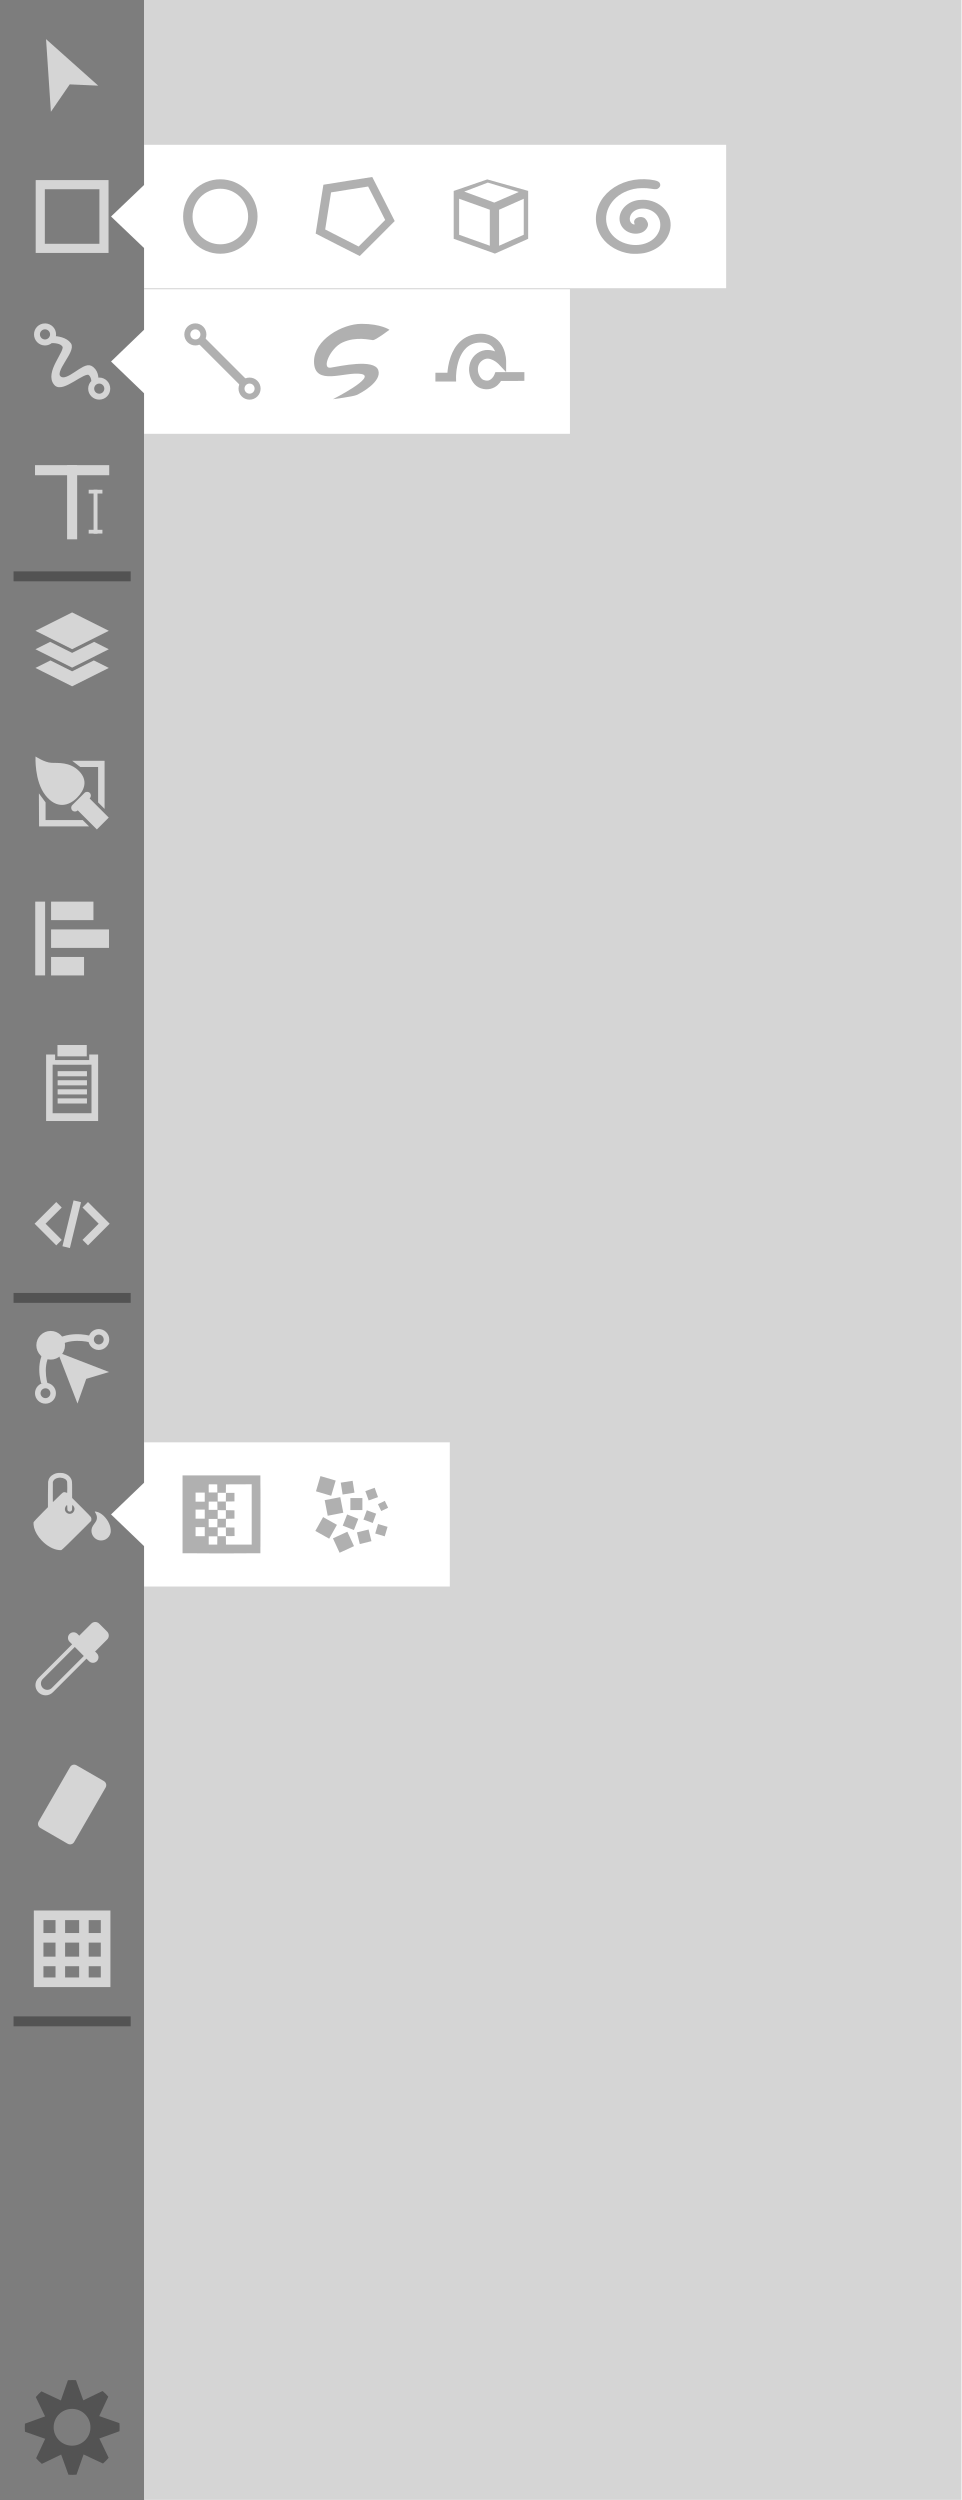
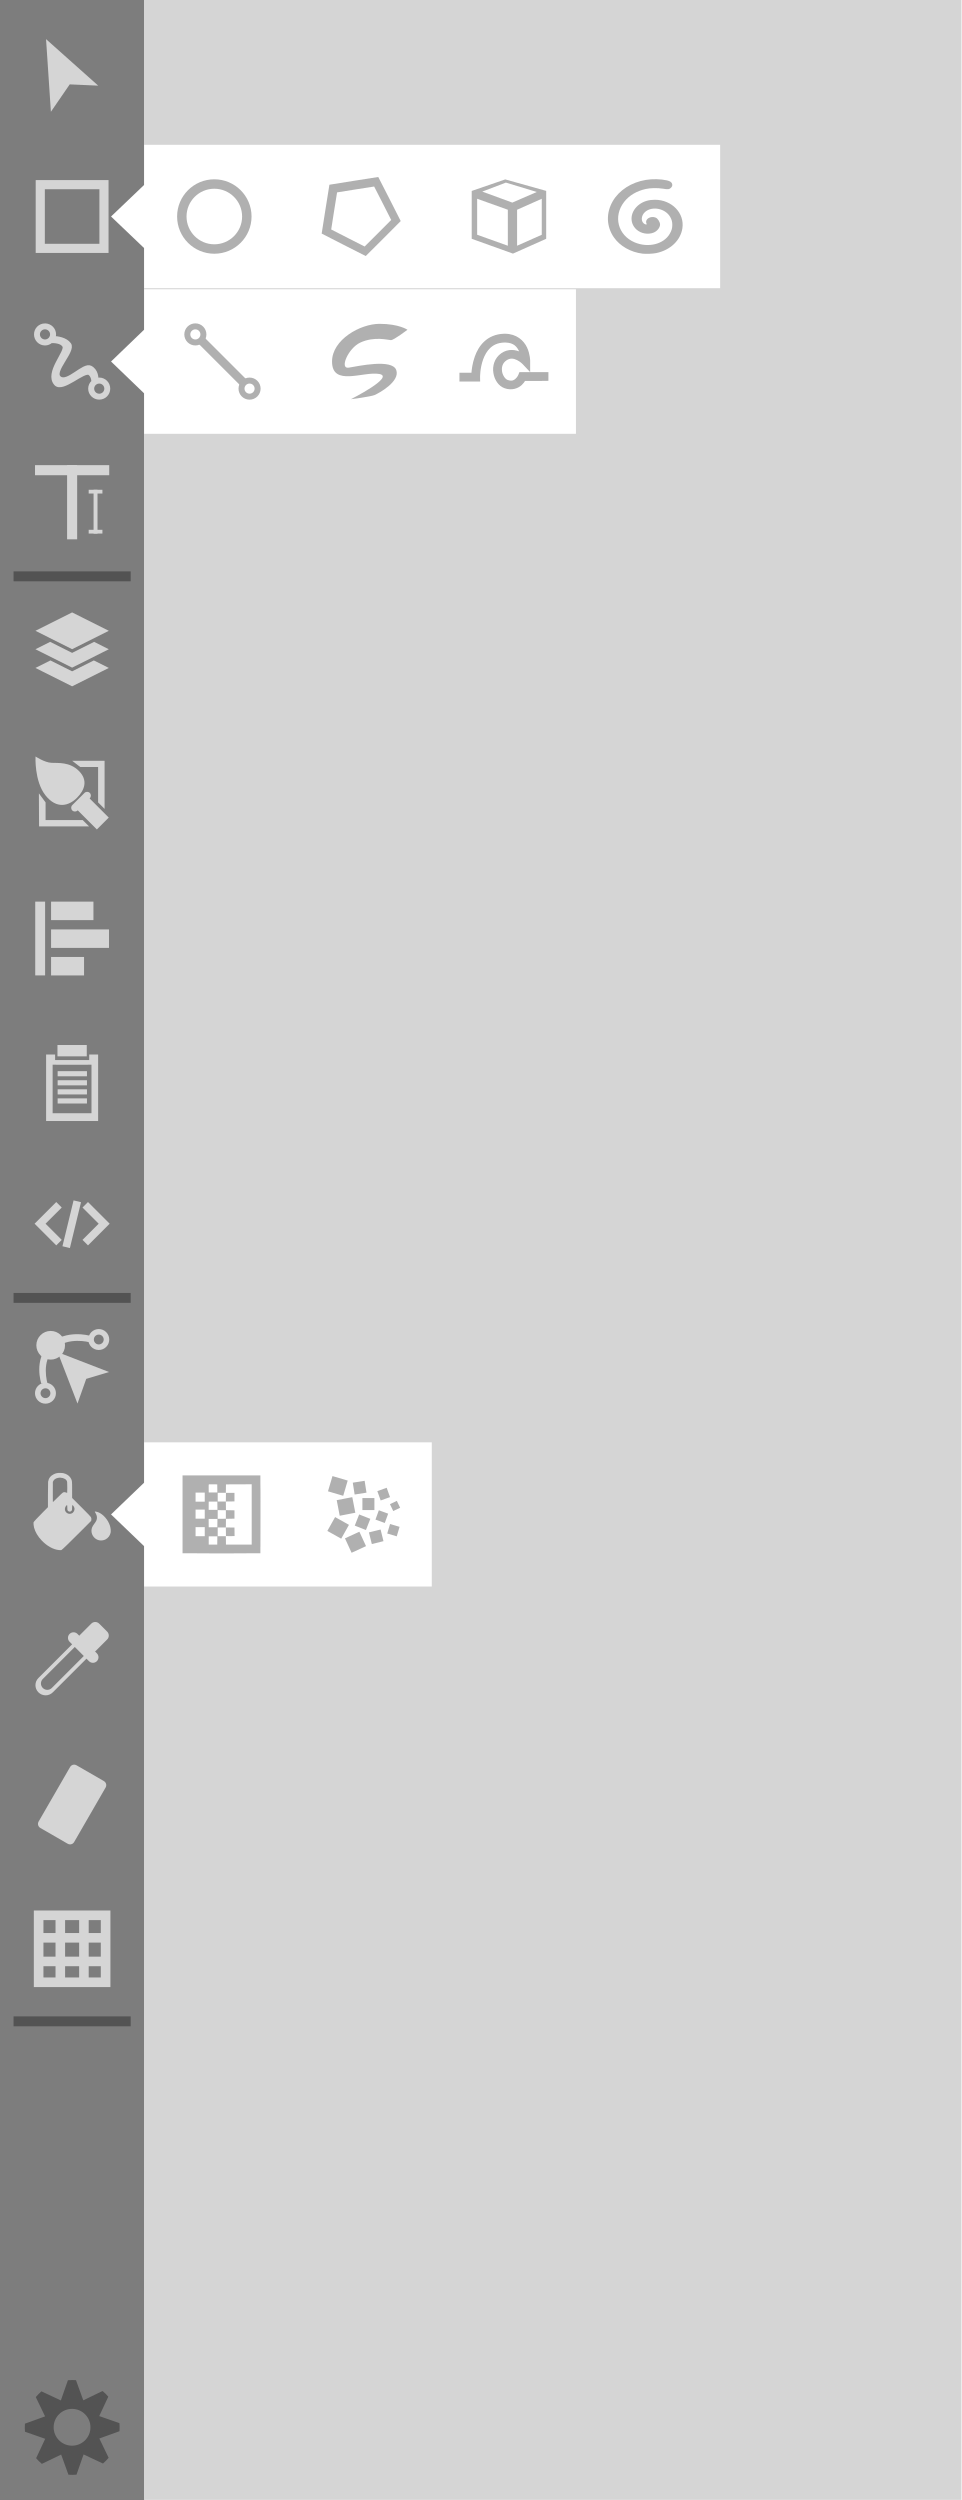
<svg xmlns="http://www.w3.org/2000/svg" width="319.987" height="832.308" id="svg2" version="1.1">
  <defs id="defs4" />
  <g id="layer8" style="display:inline" transform="translate(0,0.2500024)">
    <rect style="color:#000000;fill:#7d7d7d;fill-opacity:1;fill-rule:nonzero;stroke:none;stroke-width:10;marker:none;visibility:visible;display:inline;overflow:visible;enable-background:accumulate" id="rect3234" width="48.02" height="832.308" x="0" y="-0.25" rx="0" ry="0" />
    <g transform="matrix(0.02019044,0,0,0.02019044,10.55856,15.76149)" id="layer1-1" style="fill:#d5d5d5;fill-opacity:1">
      <path id="path4226" d="m 236.234,-147.883 80,1198.286 310.571,-452.171 469.429,20.96 z" style="fill:#d5d5d5;fill-opacity:1;stroke:none" />
    </g>
    <rect y="189.974" x="4.51" height="3.302" width="39" id="rect4804" style="fill:#535353;fill-opacity:1;stroke:none" />
    <g transform="matrix(0.02019219,0,0,0.02019219,12.06688,445.7747)" id="layer1-7" style="fill:#d5d5d5;fill-opacity:1">
      <path id="path4740" transform="translate(0,-147.6378)" d="m 238.156,2.875 c -130.576,0 -236.438,105.83 -236.438,236.406 0,130.576 105.861,236.438 236.438,236.438 130.576,0 236.406,-105.861 236.406,-236.438 C 474.562,108.705 368.732,2.875 238.156,2.875 z" style="fill:#d5d5d5;fill-opacity:1;stroke:none" />
      <path id="path4747" d="m 1031.004,-151.205 c -81.658,0 -147.853,66.194 -147.853,147.853 0,81.658 66.194,147.853 147.853,147.853 81.658,0 147.853,-66.194 147.853,-147.853 0,-81.658 -66.194,-147.853 -147.853,-147.853 z m 0,41.888 c 58.517,0 105.943,47.447 105.943,105.964 0,58.517 -47.426,105.964 -105.943,105.964 -58.517,0 -105.964,-47.447 -105.964,-105.964 0,-58.517 47.447,-105.964 105.964,-105.964 z" style="fill:#d5d5d5;fill-opacity:1;stroke:#d5d5d5;stroke-width:49.524;stroke-miterlimit:4;stroke-opacity:1;stroke-dasharray:none" />
      <path id="path4749" d="m 186.306,723.088 c 0,0 -114.877,-371.297 113.694,-574.154 C 528.571,-53.924 875.756,41.199 875.756,41.199 l 0,-108.571 c 0,0 -385.9,-109.104 -656.42,139.785 C -52.002,322.053 83.449,723.088 83.449,723.088 z" style="fill:#d5d5d5;fill-opacity:1;stroke:none" />
      <path transform="translate(0,-147.6378)" id="path4754" d="M 352.857,352.857 680,1200 824.286,792.857 1200,680 z" style="fill:#d5d5d5;fill-opacity:1;stroke:none" />
      <path style="fill:#d5d5d5;fill-opacity:1;stroke:#d5d5d5;stroke-width:49.524;stroke-miterlimit:4;stroke-opacity:1;stroke-dasharray:none" d="m 151.952,734.038 c -81.658,0 -147.853,66.194 -147.853,147.853 0,81.658 66.194,147.853 147.853,147.853 81.658,0 147.853,-66.194 147.853,-147.853 0,-81.658 -66.194,-147.853 -147.853,-147.853 z m 0,41.888 c 58.517,0 105.943,47.447 105.943,105.964 0,58.517 -47.426,105.964 -105.943,105.964 -58.518,0 -105.964,-47.447 -105.964,-105.964 0,-58.517 47.447,-105.964 105.964,-105.964 z" id="path5119" />
    </g>
    <g transform="matrix(0.02035677,0,0,0.02035677,-176.4006,115.7606)" id="layer1-6" style="fill:#d5d5d5;fill-opacity:1">
      <path style="fill:#d5d5d5;fill-opacity:1;stroke:none" d="m 467.147,-140.363 c -254.685,0 -461.138,206.454 -461.138,461.138 0,254.685 206.454,461.138 461.138,461.138 254.685,0 461.138,-206.453 461.138,-461.138 0,-254.685 -206.454,-461.138 -461.138,-461.138 z m 0,130.646 c 182.51,0 330.427,147.982 330.427,330.492 0,182.51 -147.916,330.492 -330.427,330.492 -182.51,0 -330.492,-147.982 -330.492,-330.492 0,-182.51 147.982,-330.492 330.492,-330.492 z" id="path4745-2" />
      <rect transform="matrix(0.7071068,-0.7071068,0.7071068,0.7071068,0,0)" y="986.907" x="34.309" height="535.714" width="137.143" id="rect4832" style="fill:#d5d5d5;fill-opacity:1;stroke:none" />
    </g>
    <g transform="matrix(0.02021171,0,0,0.02021171,11.88309,62.69032)" id="layer1-2" style="fill:#d5d5d5;fill-opacity:1">
      <path id="rect4882" transform="translate(0,-147.6378)" d="m 0,0 0,1200 1200,0 L 1200,0 0,0 z m 150.625,150.625 898.75,0 0,898.75 -898.75,0 0,-898.75 z" style="fill:#d5d5d5;fill-opacity:1;stroke:none" />
    </g>
    <g transform="matrix(0.02059069,0,0,0.02059069,11.6557,157.6495)" id="layer1-5" style="fill:#d5d5d5;fill-opacity:1">
      <rect y="-147.638" x="0" height="162.807" width="1200" id="rect4853-5" style="fill:#d5d5d5;fill-opacity:1;stroke:none" />
      <rect transform="matrix(0,1,-1,0,0,0)" y="-1010.644" x="250.47" height="63.812" width="707.854" id="rect4857-3" style="fill:#d5d5d5;fill-opacity:1;stroke:none" />
      <rect y="897.513" x="867.722" height="60.811" width="222.032" id="rect4859-7" style="fill:#d5d5d5;fill-opacity:1;stroke:none" />
      <rect style="fill:#d5d5d5;fill-opacity:1;stroke:none" id="rect4861-3" width="222.032" height="60.811" x="867.722" y="250.47" />
      <rect transform="matrix(0,1,-1,0,0,0)" style="fill:#d5d5d5;fill-opacity:1;stroke:none" id="rect2997" width="1200" height="162.807" x="-148.234" y="-681.404" />
    </g>
    <g transform="matrix(0.02046957,0,0,0.02046957,11.73035,254.6162)" id="layer1-22" style="fill:#d5d5d5;fill-opacity:1">
      <path id="path5059" d="m 4.837,-147.276 c 0,0 -21.578,399.522 161.122,631.273 182.7,231.751 382.607,171.179 511.969,41.817 C 807.289,396.452 860.116,237.851 710.064,87.799 560.013,-62.252 373.854,-38.614 262.222,-44.448 150.591,-50.281 4.837,-147.276 4.837,-147.276 z" style="fill:#d5d5d5;fill-opacity:1;stroke:none" />
      <rect ry="61.223" rx="61.223" transform="matrix(0.7071068,-0.7071068,0.7071068,0.7071068,0,0)" y="881.108" x="-90.317" height="122.446" width="402.763" id="rect5061" style="fill:#d5d5d5;fill-opacity:1;stroke:none" />
      <rect transform="matrix(0.7071068,-0.7071068,0.7071068,0.7071068,0,0)" y="937.316" x="-26.32" height="506.66" width="273.401" id="rect5065" style="fill:#d5d5d5;fill-opacity:1;stroke:none" />
      <path transform="translate(0,-147.6378)" id="path5067" d="m 59.397,600 108.894,147.452 0,287.085 603.869,0 102.53,102.531 -812.466,0 z" style="fill:#d5d5d5;fill-opacity:1;stroke:none" />
      <path transform="translate(0,-147.6378)" id="path5069" d="m 1022.476,747.452 105.359,105.359 0,-782.767 -527.835,0 132.563,101.823 289.914,0 z" style="fill:#d5d5d5;fill-opacity:1;stroke:none" />
    </g>
    <g transform="matrix(0.02046957,0,0,0.02046957,11.70896,206.6731)" id="layer1-0" style="fill:#d5d5d5;fill-opacity:1">
      <rect transform="matrix(0.8940211,0.4480249,-0.8940211,0.4480249,0,0)" y="-501.639" x="170.545" height="667.476" width="667.476" id="rect5071" style="fill:#d5d5d5;fill-opacity:1;stroke:none" />
      <path id="rect5073" transform="translate(0,-147.6378)" d="m 243.656,478.344 -239.438,120 596.719,299.062 596.75,-299.062 -239.469,-120 -357.281,179.062 -357.281,-179.062 z" style="fill:#d5d5d5;fill-opacity:1;stroke:none" />
      <path id="rect5075" transform="translate(0,-147.6378)" d="m 247.656,780.344 -243.438,122 596.719,299.062 596.75,-299.062 -243.438,-122 -353.312,177.062 -353.281,-177.062 z" style="fill:#d5d5d5;fill-opacity:1;stroke:none" />
    </g>
    <g transform="matrix(0.02046957,0,0,0.02046957,11.73029,302.9444)" id="layer1-3" style="fill:#d5d5d5;fill-opacity:1">
      <rect y="-147.638" x="0" height="1200" width="160.485" id="rect5102" style="fill:#d5d5d5;fill-opacity:1;stroke:none" />
      <rect y="-147.638" x="257.574" height="300.56" width="689.095" id="rect5107" style="fill:#d5d5d5;fill-opacity:1;stroke:none" />
      <rect style="fill:#d5d5d5;fill-opacity:1;stroke:none" id="rect5109" width="942.24" height="300.56" x="257.574" y="304.362" />
      <rect y="752.362" x="257.574" height="300.56" width="536.36" id="rect5111" style="fill:#d5d5d5;fill-opacity:1;stroke:none" />
    </g>
    <g transform="matrix(0.02088736,0,0,0.02088736,11.48696,397.6984)" id="layer1-68" style="fill:#d5d5d5;fill-opacity:1">
      <path id="rect5132" d="M 1.17,452.542 346.632,798.003 434.167,710.469 176.24,452.542 434.167,194.615 346.632,107.08 1.17,452.542 z" style="fill:#d5d5d5;fill-opacity:1;stroke:none" />
      <path style="fill:#d5d5d5;fill-opacity:1;stroke:none" d="M 1197.944,452.542 852.482,107.08 764.947,194.615 1022.874,452.542 764.947,710.469 852.482,798.003 1197.944,452.542 z" id="path5137" />
      <rect transform="matrix(0.9718051,0.2357856,-0.2357856,0.9718051,0,0)" y="-68.397" x="624.177" height="752.377" width="122.139" id="rect5139" style="fill:#d5d5d5;fill-opacity:1;stroke:none" />
    </g>
    <rect style="fill:#535353;fill-opacity:1;stroke:none" id="rect5402" width="39" height="3.302" x="4.51" y="430.198" />
    <g transform="matrix(0.02041667,0,0,0.02041667,11.68428,542.739)" id="layer1-71" style="fill:#d5d5d5;fill-opacity:1">
      <path id="rect3837" d="m 867.52,187.691 c -64.843,-64.843 -169.245,-64.843 -234.088,0 L 54.384,766.739 c -64.843,64.843 -64.866,169.267 -0.023,234.11 64.843,64.843 169.267,64.82 234.11,-0.023 L 867.52,421.778 c 64.843,-64.843 64.843,-169.245 0,-234.088 z m -71.329,71.329 c 40.669,40.669 40.692,106.141 0.023,146.81 l -523.691,523.691 c -40.669,40.669 -106.163,40.669 -146.832,1e-5 -40.669,-40.669 -40.669,-106.163 2e-5,-146.832 L 649.381,258.997 c 40.669,-40.669 106.141,-40.646 146.81,0.023 z" style="fill:#d5d5d5;fill-opacity:1;stroke:none" />
      <rect transform="matrix(0.7071068,0.7071068,-0.7071068,0.7071068,0,0)" ry="90.749" y="-454.592" x="431.785" height="181.498" width="628.71" id="rect3839" style="fill:#d5d5d5;fill-opacity:1;stroke:none" />
      <rect ry="90.749" transform="matrix(0.7071068,0.7071068,-0.7071068,0.7071068,0,0)" y="-823.397" x="563.189" height="451.568" width="365.901" id="rect3841" style="fill:#d5d5d5;fill-opacity:1;stroke:none" />
    </g>
    <rect ry="0" rx="0" y="-0.25" x="47.979" height="832.245" width="272.008" id="rect3236" style="color:#000000;fill:#d5d5d5;fill-opacity:1;fill-rule:nonzero;stroke:none;stroke-width:10;marker:none;visibility:visible;display:inline;overflow:visible;enable-background:accumulate" />
-     <path style="color:#000000;fill:#ffffff;fill-opacity:1;fill-rule:nonzero;stroke:none;stroke-width:10;marker:none;visibility:visible;display:inline;overflow:visible;enable-background:accumulate" d="M 48,47.958 48,61.298 36.969,71.833 48,82.368 l 0,13.34 193.75,0 0,-47.75 z" id="rect3238" />
-     <g transform="matrix(0.02065115,0,0,0.02065115,60.96249,62.49153)" id="layer1-70" style="fill:#b0b0b0;fill-opacity:1">
+     <path style="color:#000000;fill:#ffffff;fill-opacity:1;fill-rule:nonzero;stroke:none;stroke-width:10;marker:none;visibility:visible;display:inline;overflow:visible;enable-background:accumulate" d="M 48,47.958 48,61.298 36.969,71.833 48,82.368 l 0,13.34 191.75,0 0,-47.75 z" id="rect3238" />
+     <g transform="matrix(0.02065115,0,0,0.02065115,58.96249,62.49153)" id="layer1-70" style="fill:#b0b0b0;fill-opacity:1">
      <path id="path4906" transform="translate(0,-147.6378)" d="M 600,0 C 268.629,0 0,268.629 0,600 c 0,331.371 268.629,600 600,600 331.371,0 600,-268.629 600,-600 C 1200,268.629 931.371,0 600,0 z m 0,152.031 c 247.408,0 447.969,200.561 447.969,447.969 0,247.408 -200.561,447.969 -447.969,447.969 C 352.592,1047.969 152.031,847.408 152.031,600 152.031,352.592 352.592,152.031 600,152.031 z" style="fill:#b0b0b0;fill-opacity:1;stroke:none" />
    </g>
-     <g transform="matrix(0.02209593,0,0,0.02209593,104.9089,61.89942)" id="layer1-78" style="fill:#b0b0b0;fill-opacity:1">
+     <g transform="matrix(0.02209593,0,0,0.02209593,106.9089,61.89942)" id="layer1-78" style="fill:#b0b0b0;fill-opacity:1">
      <path id="path3812" transform="translate(0,-147.6378)" d="M 860.938,1.719 492.812,59.375 124.875,118.281 65.969,486.25 8.281,854.375 340,1024.094 672.312,1192.719 936.25,929.656 1199.281,665.75 1030.656,333.438 860.938,1.719 z M 798.969,145.25 927.781,397.031 1055.75,649.219 856.094,849.531 655.781,1049.188 403.594,921.188 151.812,792.375 195.594,513 240.312,233.75 519.562,189.031 798.969,145.25 z" style="fill:#b0b0b0;fill-opacity:1;stroke:none" />
    </g>
-     <path style="fill:#b0b0b0;fill-opacity:1" d="m 209.933,84.196 c -3.941,-0.464 -7.556,-2.521 -9.574,-5.447 -2.487,-3.607 -2.628,-8.069 -0.379,-11.979 2.124,-3.691 6.236,-6.341 11.06,-7.127 2.236,-0.364 4.874,-0.308 6.959,0.15 1.094,0.24 1.671,0.645 1.786,1.255 0.097,0.515 -0.017,0.835 -0.449,1.258 -0.512,0.501 -0.931,0.543 -2.627,0.263 -1.808,-0.299 -4.158,-0.256 -5.755,0.105 -3.058,0.692 -5.497,2.154 -7.164,4.296 -3.724,4.783 -2.089,11.101 3.485,13.465 4.516,1.916 9.708,0.641 11.718,-2.877 0.613,-1.072 0.833,-1.849 0.833,-2.936 0,-1.034 -0.212,-1.814 -0.732,-2.699 -1.611,-2.742 -5.798,-3.625 -8.192,-1.729 -1.62,1.283 -1.659,3.657 -0.07,4.223 0.469,0.167 0.536,0.1 0.358,-0.361 -0.532,-1.386 1.479,-2.564 3.142,-1.841 0.676,0.294 1.415,1.488 1.415,2.287 0,0.972 -0.908,2.152 -2.034,2.642 -1.853,0.807 -4.283,0.401 -5.804,-0.968 -2.577,-2.321 -2.089,-6.211 1.061,-8.451 1.377,-0.979 3.12,-1.482 5.097,-1.47 5.637,0.034 9.879,4.454 9.116,9.498 -0.611,4.039 -4.024,7.277 -8.696,8.252 -1.137,0.237 -3.374,0.331 -4.558,0.192 z" id="path3057" />
-     <g transform="matrix(0.02066214,0,0,0.02066214,151.045,62.50335)" id="layer1-4" style="fill:#b0b0b0;fill-opacity:1">
+     <path style="fill:#b0b0b0;fill-opacity:1" d="m 213.933,84.196 c -3.941,-0.464 -7.556,-2.521 -9.574,-5.447 -2.487,-3.607 -2.628,-8.069 -0.379,-11.979 2.124,-3.691 6.236,-6.341 11.06,-7.127 2.236,-0.364 4.874,-0.308 6.959,0.15 1.094,0.24 1.671,0.645 1.786,1.255 0.097,0.515 -0.017,0.835 -0.449,1.258 -0.512,0.501 -0.931,0.543 -2.627,0.263 -1.808,-0.299 -4.158,-0.256 -5.755,0.105 -3.058,0.692 -5.497,2.154 -7.164,4.296 -3.724,4.783 -2.089,11.101 3.485,13.465 4.516,1.916 9.708,0.641 11.718,-2.877 0.613,-1.072 0.833,-1.849 0.833,-2.936 0,-1.034 -0.212,-1.814 -0.732,-2.699 -1.611,-2.742 -5.798,-3.625 -8.192,-1.729 -1.62,1.283 -1.659,3.657 -0.07,4.223 0.469,0.167 0.536,0.1 0.358,-0.361 -0.532,-1.386 1.479,-2.564 3.142,-1.841 0.676,0.294 1.415,1.488 1.415,2.287 0,0.972 -0.908,2.152 -2.034,2.642 -1.853,0.807 -4.283,0.401 -5.804,-0.968 -2.577,-2.321 -2.089,-6.211 1.061,-8.451 1.377,-0.979 3.12,-1.482 5.097,-1.47 5.637,0.034 9.879,4.454 9.116,9.498 -0.611,4.039 -4.024,7.277 -8.696,8.252 -1.137,0.237 -3.374,0.331 -4.558,0.192 z" id="path3057" />
+     <g transform="matrix(0.02066214,0,0,0.02066214,157.045,62.50335)" id="layer1-4" style="fill:#b0b0b0;fill-opacity:1">
      <path id="rect4882-9" transform="translate(0,-147.6378)" d="M 540.219,1.219 4.469,185.438 0,186.922 l 0,771.234 663.844,238.438 0,0.562 0.719,-0.312 0.875,0.312 0,-0.719 534.531,-238.281 0,-770.625 -0.01,-0.777 0.01,-0.504 -0.01,0 -3.305,-0.938 z M 550.406,52.688 1048.469,203.75 654.219,374.906 169.938,197.75 z m -462.875,260.344 494.375,177 0,579.938 -494.375,-177 z m 1041.125,0 0,579.938 -397.531,177 0,-579.938 z" style="fill:#b0b0b0;fill-opacity:1;stroke:none" />
    </g>
    <rect style="fill:#535353;fill-opacity:1;stroke:none" id="rect4344" width="39" height="3.302" x="4.51" y="671.052" />
-     <path id="path4346" d="M 48,96.045 48,109.49 36.969,120.108 48,130.725 l 0,13.445 141.75,0 0,-48.125 z" style="color:#000000;fill:#ffffff;fill-opacity:1;fill-rule:nonzero;stroke:none;stroke-width:10;marker:none;visibility:visible;display:inline;overflow:visible;enable-background:accumulate" />
+     <path id="path4346" d="M 48,96.045 48,109.49 36.969,120.108 48,130.725 l 0,13.445 143.75,0 0,-48.125 z" style="color:#000000;fill:#ffffff;fill-opacity:1;fill-rule:nonzero;stroke:none;stroke-width:10;marker:none;visibility:visible;display:inline;overflow:visible;enable-background:accumulate" />
    <g transform="matrix(0.02041667,0,0,0.02041667,11.80343,110.8866)" id="layer1-00" style="fill:#d5d5d5;fill-opacity:1;stroke:#d5d5d5;stroke-opacity:1">
      <path style="fill:#d5d5d5;fill-opacity:1;stroke:#d5d5d5;stroke-opacity:1" d="m 76.719,631.312 c -1.755,0 -3.156,1.401 -3.156,3.156 0,1.755 1.401,3.188 3.156,3.188 0.791,0 1.506,-0.303 2.062,-0.781 1.127,-0.037 3.432,0.068 4.219,1.469 1.054,1.877 -6.106,8.892 -2.781,12.656 2.321,2.627 9.571,-4.85 11.344,-3.406 0.838,0.683 1.068,1.717 1.094,2.594 -0.64,0.581 -1.062,1.411 -1.062,2.344 0,1.755 1.432,3.156 3.188,3.156 1.755,0 3.156,-1.401 3.156,-3.156 0,-1.755 -1.401,-3.188 -3.156,-3.188 -0.265,0 -0.535,0.033 -0.781,0.094 0.02,-0.5 0.022,-2.945 -2.094,-4.062 -2.35,-1.242 -7.683,5.575 -10.281,3.5 -2.599,-2.075 4.937,-8.817 3.312,-11.156 -1.279,-1.841 -4.216,-2.158 -5.219,-2.219 0.11,-0.322 0.188,-0.673 0.188,-1.031 0,-1.755 -1.432,-3.156 -3.188,-3.156 z m 0,0.969 c 1.205,0 2.188,0.982 2.188,2.188 0,1.205 -0.982,2.188 -2.188,2.188 -1.205,0 -2.188,-0.982 -2.188,-2.188 0,-1.205 0.982,-2.188 2.188,-2.188 z m 18.062,18.062 c 1.205,0 2.188,0.982 2.188,2.188 0,1.205 -0.982,2.188 -2.188,2.188 -1.205,0 -2.188,-0.982 -2.188,-2.188 0,-1.205 0.982,-2.188 2.188,-2.188 z" id="path2995-9" transform="matrix(48.97958,0,0,48.97958,-3602.121,-31066.707)" />
    </g>
-     <g transform="matrix(0.02091174,0,0,0.02091174,104.5429,110.6482)" id="layer1-44" style="fill:#b0b0b0;fill-opacity:1">
+     <g transform="matrix(0.02091174,0,0,0.02091174,110.5429,110.6482)" id="layer1-44" style="fill:#b0b0b0;fill-opacity:1">
      <path transform="translate(0,-147.6378)" id="path2993" d="M 1200.758,94.085 C 1200.758,94.085 1064.903,0 756.604,0 448.306,0 0,253.144 0,600 0,1004.838 497.803,753.109 752.362,798.363 1006.92,843.618 300,1200 300,1200 c 0,0 313.769,-39.598 377.408,-66.468 63.64,-26.87 410.122,-213.546 345.068,-397.394 C 957.423,552.29 414.365,673.913 264.458,697.954 114.551,721.996 256.529,388.065 449.72,298.571 673.292,195.004 892.369,258.134 937.624,259.548 982.878,260.962 1200.758,94.085 1200.758,94.085 z" style="fill:#b0b0b0;fill-opacity:1;stroke:none" />
    </g>
    <g transform="matrix(0.02124732,0,0,0.02124732,11.26173,638.9326)" id="layer1-14" style="fill:#d5d5d5;fill-opacity:1">
      <path id="rect4882-4" transform="translate(0,-147.6378)" d="m 0,0 0,1200 1200,0 L 1200,0 0,0 z m 150.625,150.625 189.375,0 0,202.625 -189.375,0 0,-202.625 z m 339.281,0 220.094,0 0,202.625 -220.094,0 0,-202.625 z m 370,0 189.469,0 0,202.625 -189.469,0 0,-202.625 z M 150.625,503.156 l 189.375,0 0,220.094 -189.375,0 0,-220.094 z m 339.281,0 220.094,0 0,220.094 -220.094,0 0,-220.094 z m 370,0 189.469,0 0,220.094 -189.469,0 0,-220.094 z m -709.281,370 189.375,0 0,176.219 -189.375,0 0,-176.219 z m 339.281,0 220.094,0 0,176.219 -220.094,0 0,-176.219 z m 370,0 189.469,0 0,176.219 -189.469,0 0,-176.219 z" style="fill:#d5d5d5;fill-opacity:1;stroke:none" />
    </g>
    <g transform="matrix(0.02221095,0,0,0.02221095,10.64789,590.4808)" id="layer1-42" style="fill:#d5d5d5;fill-opacity:1">
      <rect transform="matrix(0.8660254,0.5,-0.5,0.8660254,0,0)" ry="70.285" rx="70.285" y="-451.788" x="439.628" height="1084.688" width="614.656" id="rect2996" style="color:#000000;fill:#d5d5d5;fill-opacity:1;fill-rule:nonzero;stroke:none;stroke-width:10;marker:none;visibility:visible;display:inline;overflow:visible;enable-background:accumulate" />
    </g>
-     <path style="color:#000000;fill:#ffffff;fill-opacity:1;fill-rule:nonzero;stroke:none;stroke-width:10;marker:none;visibility:visible;display:inline;overflow:visible;enable-background:accumulate" d="m 48,479.938 0,13.41 -11.031,10.59 11.031,10.59 0,13.41 101.75,0 0,-48 z" id="path5887" />
-     <g transform="matrix(0.02430766,0,0,0.02430766,145.1584,110.8133)" id="layer1-21" style="fill:#b0b0b0;fill-opacity:1;stroke:#b0b0b0;stroke-width:20.57;stroke-miterlimit:4;stroke-opacity:1;stroke-dasharray:none">
+     <path style="color:#000000;fill:#ffffff;fill-opacity:1;fill-rule:nonzero;stroke:none;stroke-width:10;marker:none;visibility:visible;display:inline;overflow:visible;enable-background:accumulate" d="m 48,479.938 0,13.41 -11.031,10.59 11.031,10.59 0,13.41 95.75,0 0,-48 z" id="path5887" />
+     <g transform="matrix(0.02430766,0,0,0.02430766,153.1584,110.8133)" id="layer1-21" style="fill:#b0b0b0;fill-opacity:1;stroke:#b0b0b0;stroke-width:20.57;stroke-miterlimit:4;stroke-opacity:1;stroke-dasharray:none">
      <path id="path2993-1" transform="translate(0,-147.6378)" d="m 613.75,159.812 c -5.111,-0.007 -10.286,0.093 -15.531,0.281 -109.647,3.928 -196.444,44.615 -259.062,102.688 -62.619,58.072 -101.831,131.684 -127.25,202.688 C 180.11,554.284 169.346,641.288 165.75,694 L 52,694 l -50,0 0,50 0,50.125 100,0 0,-0.125 112,0 50.844,0 L 264,743.156 c 0,0 -1.442,-122.536 42.031,-243.969 21.737,-60.716 54.361,-119.725 101.125,-163.094 46.764,-43.369 106.896,-72.92 194.625,-76.062 8.247,-0.295 16.179,-0.358 23.812,-0.156 114.507,3.026 161.673,60.379 191.625,123.875 4.277,9.068 7.953,18.2 11.188,27.219 -0.296,-0.144 -0.578,-0.294 -0.875,-0.438 C 761.688,378.784 662.407,361.581 571.5,424.625 480.038,488.053 452.45,593.798 466.688,684.031 c 14.238,90.233 65.343,174.137 149.25,202.875 95.766,32.799 176.067,-0.381 221,-41.812 C 858.652,825.072 874.142,803.267 884.469,786 L 1070,786 c 5.047,-0.083 10.285,-0.321 15.688,-0.367 L 1200,784.219 1200,736 l 0,-50 -50,0 -295.906,0 L 820,686 807.562,717.719 c 0,0 -12.316,29.787 -38.406,53.844 -26.09,24.057 -56.772,42.683 -120.812,20.75 -33.928,-11.62 -73.31,-63.059 -82.906,-123.875 -9.596,-60.816 5.659,-121.816 63.062,-161.625 57.959,-40.194 108.653,-28.821 155.594,-6.188 46.941,22.633 79.531,56.531 79.531,56.531 l 86.438,91.75 L 950,522.844 c 0,0 0.752,-90.391 -42.344,-181.75 C 865.907,252.589 772.179,160.043 613.75,159.812 z" style="font-size:medium;font-style:normal;font-variant:normal;font-weight:normal;font-stretch:normal;text-indent:0;text-align:start;text-decoration:none;line-height:normal;letter-spacing:normal;word-spacing:normal;text-transform:none;direction:ltr;block-progression:tb;writing-mode:lr-tb;text-anchor:start;baseline-shift:baseline;color:#000000;fill:#b0b0b0;fill-opacity:1;stroke:#b0b0b0;stroke-width:20.57;stroke-miterlimit:4;stroke-opacity:1;stroke-dasharray:none;marker:none;visibility:visible;display:inline;overflow:visible;enable-background:accumulate;font-family:Sans;-inkscape-font-specification:Sans" />
    </g>
    <g transform="matrix(0.02146242,0,0,0.02146242,11.13331,493.2515)" id="layer1-54" style="fill:#d5d5d5;fill-opacity:1">
      <g id="g3071" style="fill:#d5d5d5;fill-opacity:1">
        <path id="path3073" d="M 397.266,1050.775 C 309.799,1043.322 210.949,988.926 129.082,903.196 68.381,839.632 27.612,771.035 9.55,702.076 3.923,680.593 -1.154,633.857 0.932,622.74 2.823,612.661 54.441,556.613 151.381,459.38 L 225,385.538 225.018,195.708 c 0.011,-118.146 0.925,-195.583 2.421,-205.065 8.327,-52.777 37.761,-91.708 87.795,-116.12 32.581,-15.897 56.112,-20.86 98.438,-20.763 37.952,0.087 54.592,2.944 82.743,14.206 40.198,16.082 70.407,42.508 86.946,76.06 16.192,32.848 16.553,36.66 16.599,175.462 l 0.041,122.987 142.383,142.177 c 106.584,106.43 143.967,145.187 148.683,154.151 8.191,15.568 10.288,30.279 6.68,46.851 l -2.873,13.191 -171.46,171.941 C 554.472,940.203 444.683,1046.248 434.036,1050.296 c -5.248,1.995 -17.161,2.15 -36.77,0.479 z m 196.232,-568.52 c 33.371,-15.278 51.513,-55.091 40.44,-88.748 -6.576,-19.988 -21.815,-39.582 -30.785,-39.582 -2.074,0 -3.036,10.349 -3.58,38.509 -0.671,34.735 -1.224,39.156 -5.647,45.117 -17.065,23 -45.786,23 -62.85,0 -4.423,-5.961 -4.976,-10.382 -5.647,-45.117 -0.819,-42.416 -1.26,-43.423 -14.235,-32.505 -10.454,8.796 -22.057,33.902 -23.242,50.288 -4.002,55.325 54.635,95.346 105.547,72.038 z M 379.607,231.286 c 79.382,-78.857 79.566,-78.997 103.478,-78.868 5.651,0.03 16.603,2.662 24.337,5.848 7.734,3.186 14.854,5.798 15.82,5.804 0.967,0.007 1.758,-36.712 1.758,-81.595 0,-89.759 -0.841,-96.646 -14.034,-114.858 -22.146,-30.572 -79.273,-46.909 -128.994,-36.89 -36.873,7.43 -62.451,24.739 -74.687,50.542 l -6.113,12.891 -0.683,152.158 c -0.376,83.687 -0.145,153.56 0.512,155.273 0.657,1.713 1.983,3.115 2.946,3.115 0.963,0 35.01,-33.039 75.659,-73.42 z M 1017.431,898.738 C 950.781,884.279 900.081,821.04 900.081,752.362 c 0,-36.383 11.757,-66.275 41.752,-106.158 33.504,-44.547 42.846,-65.457 43.151,-96.577 0.268,-27.377 -7.258,-49.224 -30.025,-87.153 -2.465,-4.106 -3.677,-8.27 -2.694,-9.253 2.912,-2.912 33.433,3.343 52.564,10.771 75.809,29.437 152.056,116.397 180.919,206.339 12.756,39.749 17.095,83.83 11.043,112.185 -9.421,44.138 -39.772,83.827 -78.831,103.082 -32.462,16.003 -66.702,20.478 -100.531,13.14 z" style="fill:#d5d5d5;fill-opacity:1" />
      </g>
    </g>
    <g transform="matrix(0.02641314,0,0,0.02641314,8.139664,795.9001)" id="layer1-40" style="fill:#535353;fill-opacity:1">
      <path id="path3955" d="m 611.218,-143.255 c -21.258,-0.32 -42.417,0.503 -63.413,2.433 L 458.793,113.978 214.397,-0.554 C 188.701,21.304 164.709,45.463 142.798,71.776 L 260.023,314.929 6.208,406.79 c -2.734,34.132 -2.48,68.173 0.607,101.767 L 261.615,597.569 147.084,841.965 c 21.858,25.696 46.016,49.688 72.329,71.599 l 243.153,-117.225 91.861,253.815 c 34.132,2.734 68.173,2.48 101.767,-0.607 L 745.207,794.747 989.602,909.278 c 25.696,-21.858 49.688,-46.016 71.599,-72.329 L 943.977,593.795 1197.792,501.934 c 2.734,-34.132 2.48,-68.173 -0.607,-101.767 L 942.385,311.155 1056.916,66.76 C 1035.058,41.063 1010.899,17.072 984.586,-4.84 L 741.433,112.385 649.572,-141.429 c -12.8,-1.025 -25.599,-1.634 -38.354,-1.826 z m -8.086,363.612 C 731.251,222.071 833.721,327.322 832.006,455.441 830.291,583.559 725.04,686.03 596.922,684.315 468.803,682.6 366.333,577.349 368.048,449.231 369.763,321.112 475.013,218.642 603.132,220.356 z" style="fill:#535353;fill-opacity:1;stroke:none" />
    </g>
    <g transform="matrix(0.02159402,0,0,0.02159402,60.77252,494.1385)" id="layer1-43" style="fill:#b0b0b0;fill-opacity:1">
      <g id="g3071-6" style="fill:#b0b0b0;fill-opacity:1">
        <g transform="matrix(3.125595,0,0,3.125595,-3223.541,-329.6341)" id="g3059" style="fill:#b0b0b0;fill-opacity:1">
          <path id="path3061" transform="matrix(0.3199391,0,0,0.3199391,1031.337,58.22773)" d="m 0,0 0,133.688 0.156,0 0,933.094 -0.031,0 0,133.688 168.406,0 c 181.008,3.168 686.262,3.168 867.281,0 l 164.312,0 0,-98.313 0.625,-1.312 0.938,-487.594 C 1202.306,300.229 1201.874,160.705 1200,120.5 L 1200,0 0,0 z m 1066.281,136.562 0,930.219 -320.25,0 -76.656,-0.312 -0.844,-64.844 -0.844,-64.875 -65.5,0 -59.938,0 0,-134.406 59.812,0 65.625,0 0.844,66.438 0.844,66.406 59.406,0.906 c 32.662,0.488 62.566,0.084 66.469,-0.875 l 7.094,-1.75 -0.844,-64.781 -0.844,-64.781 -66.469,-0.844 -66.5,-0.844 0.844,-66.344 0.844,-66.344 65.656,-1.562 65.625,-1.562 0,-64.094 0,-64.062 -65.625,-1.562 -65.656,-1.562 -0.844,-66.375 -0.844,-66.344 66.5,-0.844 66.469,-0.844 0,-65.625 0,-65.656 -65.625,0 -65.656,0 -0.844,66.438 -0.844,66.406 -65.625,0 -59.812,0 0,-134.406 59.938,0 65.5,0 0.844,-64.844 0.844,-64.875 199.281,-0.781 197.625,-0.812 z m -629.25,0.531 c 10.403,-0.035 22.656,0.043 35.531,0.219 l 62.438,0.844 0.844,64.875 0.781,60.188 -132.938,0 -0.812,-60.281 c -0.664,-49.697 0.035,-63.684 3.219,-64.906 1.396,-0.536 13.599,-0.88 30.938,-0.938 z m -236.219,128.125 141.438,0 0,140 -141.438,0 0,-140 z m 252.094,138 83.531,0 0.844,65.469 0.781,62.531 -135.375,0 c -0.251,-8.073 -0.196,-33.053 0.188,-62.531 l 0.844,-64.844 49.188,-0.625 z m -252.094,124 141.438,0 0,140 -141.438,0 0,-140 z m 341.438,7.969 60.719,0.781 64.844,0.844 0,65.5 0,65.531 -64.844,0.844 -60.719,0.781 0,-134.281 z m -139.5,136.031 135.344,0 -0.812,64.719 -0.812,63.281 -132.781,0 -0.812,-63.281 c -0.426,-32.697 -0.48,-60.102 -0.125,-64.719 z m -201.938,126 141.438,0 0,140 -141.438,0 0,-140 z m 202.906,142 132.938,0 -0.812,62.406 -0.844,64.844 -65.656,0 -65.625,0 0,-64.063 0,-63.187 z" style="fill:#b0b0b0;fill-opacity:1" />
        </g>
      </g>
    </g>
-     <g transform="matrix(0.02127104,0,0,0.02127104,104.5765,494.2704)" id="layer1-09" style="fill:#b0b0b0;fill-opacity:1">
+     <g transform="matrix(0.02127104,0,0,0.02127104,108.5765,494.2704)" id="layer1-09" style="fill:#b0b0b0;fill-opacity:1">
      <g id="g3071-3" style="fill:#b0b0b0;fill-opacity:1">
        <g transform="matrix(3.125595,0,0,3.125595,-3223.541,-329.6341)" id="g3059-0" style="fill:#b0b0b0;fill-opacity:1">
          <path id="rect2995" transform="matrix(0.3199391,0,0,0.3199391,1031.337,58.22773)" d="M 99.25,1.969 29.062,240.312 267.375,310.5 337.594,72.156 99.25,1.969 z m 503.406,73.938 -185.625,29.125 29.125,185.625 185.625,-29.156 -29.125,-185.594 z m 345,109 L 801.375,237.219 853.688,383.5 999.969,331.188 947.656,184.906 z m -538.188,146.875 -243.938,47.188 47.188,243.938 243.938,-47.219 -47.188,-243.906 z m 158.156,14.562 0,187.875 187.875,0 0,-187.875 -187.875,0 z m 539,43.562 -107.75,51.562 51.562,107.75 107.75,-51.594 -51.562,-107.719 z M 825,537.031 772.031,683.094 918.062,736.062 971.031,590.031 825,537.031 z M 516.844,602.562 448.062,777.375 622.875,846.188 691.688,671.344 516.844,602.562 z M 140.625,643.594 19.125,860.312 l 216.719,121.5 121.5,-216.719 -216.719,-121.5 z m 859.938,108.312 -44.25,148.906 148.906,44.25 44.25,-148.906 -148.906,-44.25 z m -148.219,86.406 -182.375,45.125 45.094,182.375 182.406,-45.125 -45.125,-182.375 z M 520.438,872.719 294.688,976.531 398.5,1202.25 624.25,1098.469 520.438,872.719 z" style="fill:#b0b0b0;fill-opacity:1;stroke:none" />
        </g>
      </g>
    </g>
    <g transform="matrix(0.02041667,0,0,0.02041667,61.85449,110.8866)" id="layer1-27" style="fill:#b0b0b0;fill-opacity:1;stroke:#b0b0b0;stroke-width:48.98;stroke-miterlimit:4;stroke-opacity:1;stroke-dasharray:none">
      <path id="path2995" d="m 155.937,-145.943 c -85.967,0 -155.656,69.689 -155.656,155.656 0,85.967 69.689,155.656 155.656,155.656 85.967,0 155.656,-69.689 155.656,-155.656 0,-85.967 -69.689,-155.656 -155.656,-155.656 z m 0,48.781 c 59.021,0 106.875,47.854 106.875,106.875 0,59.021 -47.854,106.875 -106.875,106.875 -59.021,0 -106.875,-47.854 -106.875,-106.875 0,-59.021 47.854,-106.875 106.875,-106.875 z" style="fill:#b0b0b0;fill-opacity:1;stroke:#b0b0b0;stroke-width:48.98;stroke-miterlimit:4;stroke-opacity:1;stroke-dasharray:none" />
      <path style="fill:#b0b0b0;fill-opacity:1;stroke:#b0b0b0;stroke-width:48.98;stroke-miterlimit:4;stroke-opacity:1;stroke-dasharray:none" d="m 1039.82,737.941 c -85.967,0 -155.656,69.689 -155.656,155.656 0,85.967 69.689,155.656 155.656,155.656 85.967,0 155.656,-69.689 155.656,-155.656 0,-85.967 -69.689,-155.656 -155.656,-155.656 z m 0,48.781 c 59.021,0 106.875,47.854 106.875,106.875 0,59.021 -47.854,106.875 -106.875,106.875 -59.021,0 -106.875,-47.854 -106.875,-106.875 0,-59.021 47.854,-106.875 106.875,-106.875 z" id="path3768" />
      <rect transform="matrix(0.7071068,-0.7071068,0.7071068,0.7071068,0,0)" y="259.413" x="57.855" height="977.954" width="90.51" id="rect3770" style="fill:#b0b0b0;fill-opacity:1;stroke:#b0b0b0;stroke-width:48.98;stroke-miterlimit:4;stroke-opacity:1;stroke-dasharray:none" />
    </g>
    <g transform="matrix(0.02157784,0,0,0.02157784,11.03181,350.2525)" id="layer1-47" style="fill:#d5d5d5;fill-opacity:1">
      <g id="g3071-32" style="fill:#d5d5d5;fill-opacity:1">
        <g transform="matrix(3.125595,0,0,3.125595,-3223.541,-329.6341)" id="g3059-2" style="fill:#d5d5d5;fill-opacity:1">
          <path id="rect2995-9" d="m 1151.409,66.976 0,55.969 144.719,0 0,-55.969 -144.719,0 z m -56.046,46.901 0,328.278 0.28,0 0,0.02 255.129,0 0,-0.02 1.402,0 0,-328.278 -44.061,0 0,27.385 -168.304,0 0,-27.345 -0.149,0 0,-0.04 -44.297,0 z m 32.242,50.25 17.382,0 0,0.34 157.002,0 0,-0.34 17.382,0 0,212.12 0,15.357 0,12.158 -191.767,0 0,-12.158 0,-15.357 0,-212.12 z m 24.689,31.934 0,25.345 144.719,0 0,-25.345 -144.719,0 z m 0,44.791 0,25.345 144.719,0 0,-25.345 -144.719,0 z m 0,44.791 0,25.345 144.719,0 0,-25.345 -144.719,0 z m 0,44.791 0,25.345 144.719,0 0,-25.345 -144.719,0 z" style="fill:#d5d5d5;fill-opacity:1;stroke:none" />
        </g>
      </g>
    </g>
  </g>
  <g id="layer1" transform="translate(0,147.8878)">
    <rect style="fill:#7d7d7d;fill-opacity:1;stroke:none" id="rect3772" width="97.143" height="97.143" x="-130" y="180.076" rx="0" ry="0" />
    <rect ry="0" rx="0" y="72.076" x="-130" height="97.143" width="97.143" id="rect3774" style="fill:#b0b0b0;fill-opacity:1;stroke:none" />
    <rect ry="0" rx="0" y="288.076" x="-130" height="97.143" width="97.143" id="rect3776" style="fill:#535353;fill-opacity:1;stroke:none" />
    <rect style="fill:#d5d5d5;fill-opacity:1;stroke:none" id="rect3778" width="97.143" height="97.143" x="-130" y="-35.924" rx="0" ry="0" />
    <rect ry="0" rx="0" y="-145.924" x="-130" height="97.143" width="97.143" id="rect3846" style="fill:#ff7f2a;fill-opacity:1;stroke:none" />
  </g>
</svg>
